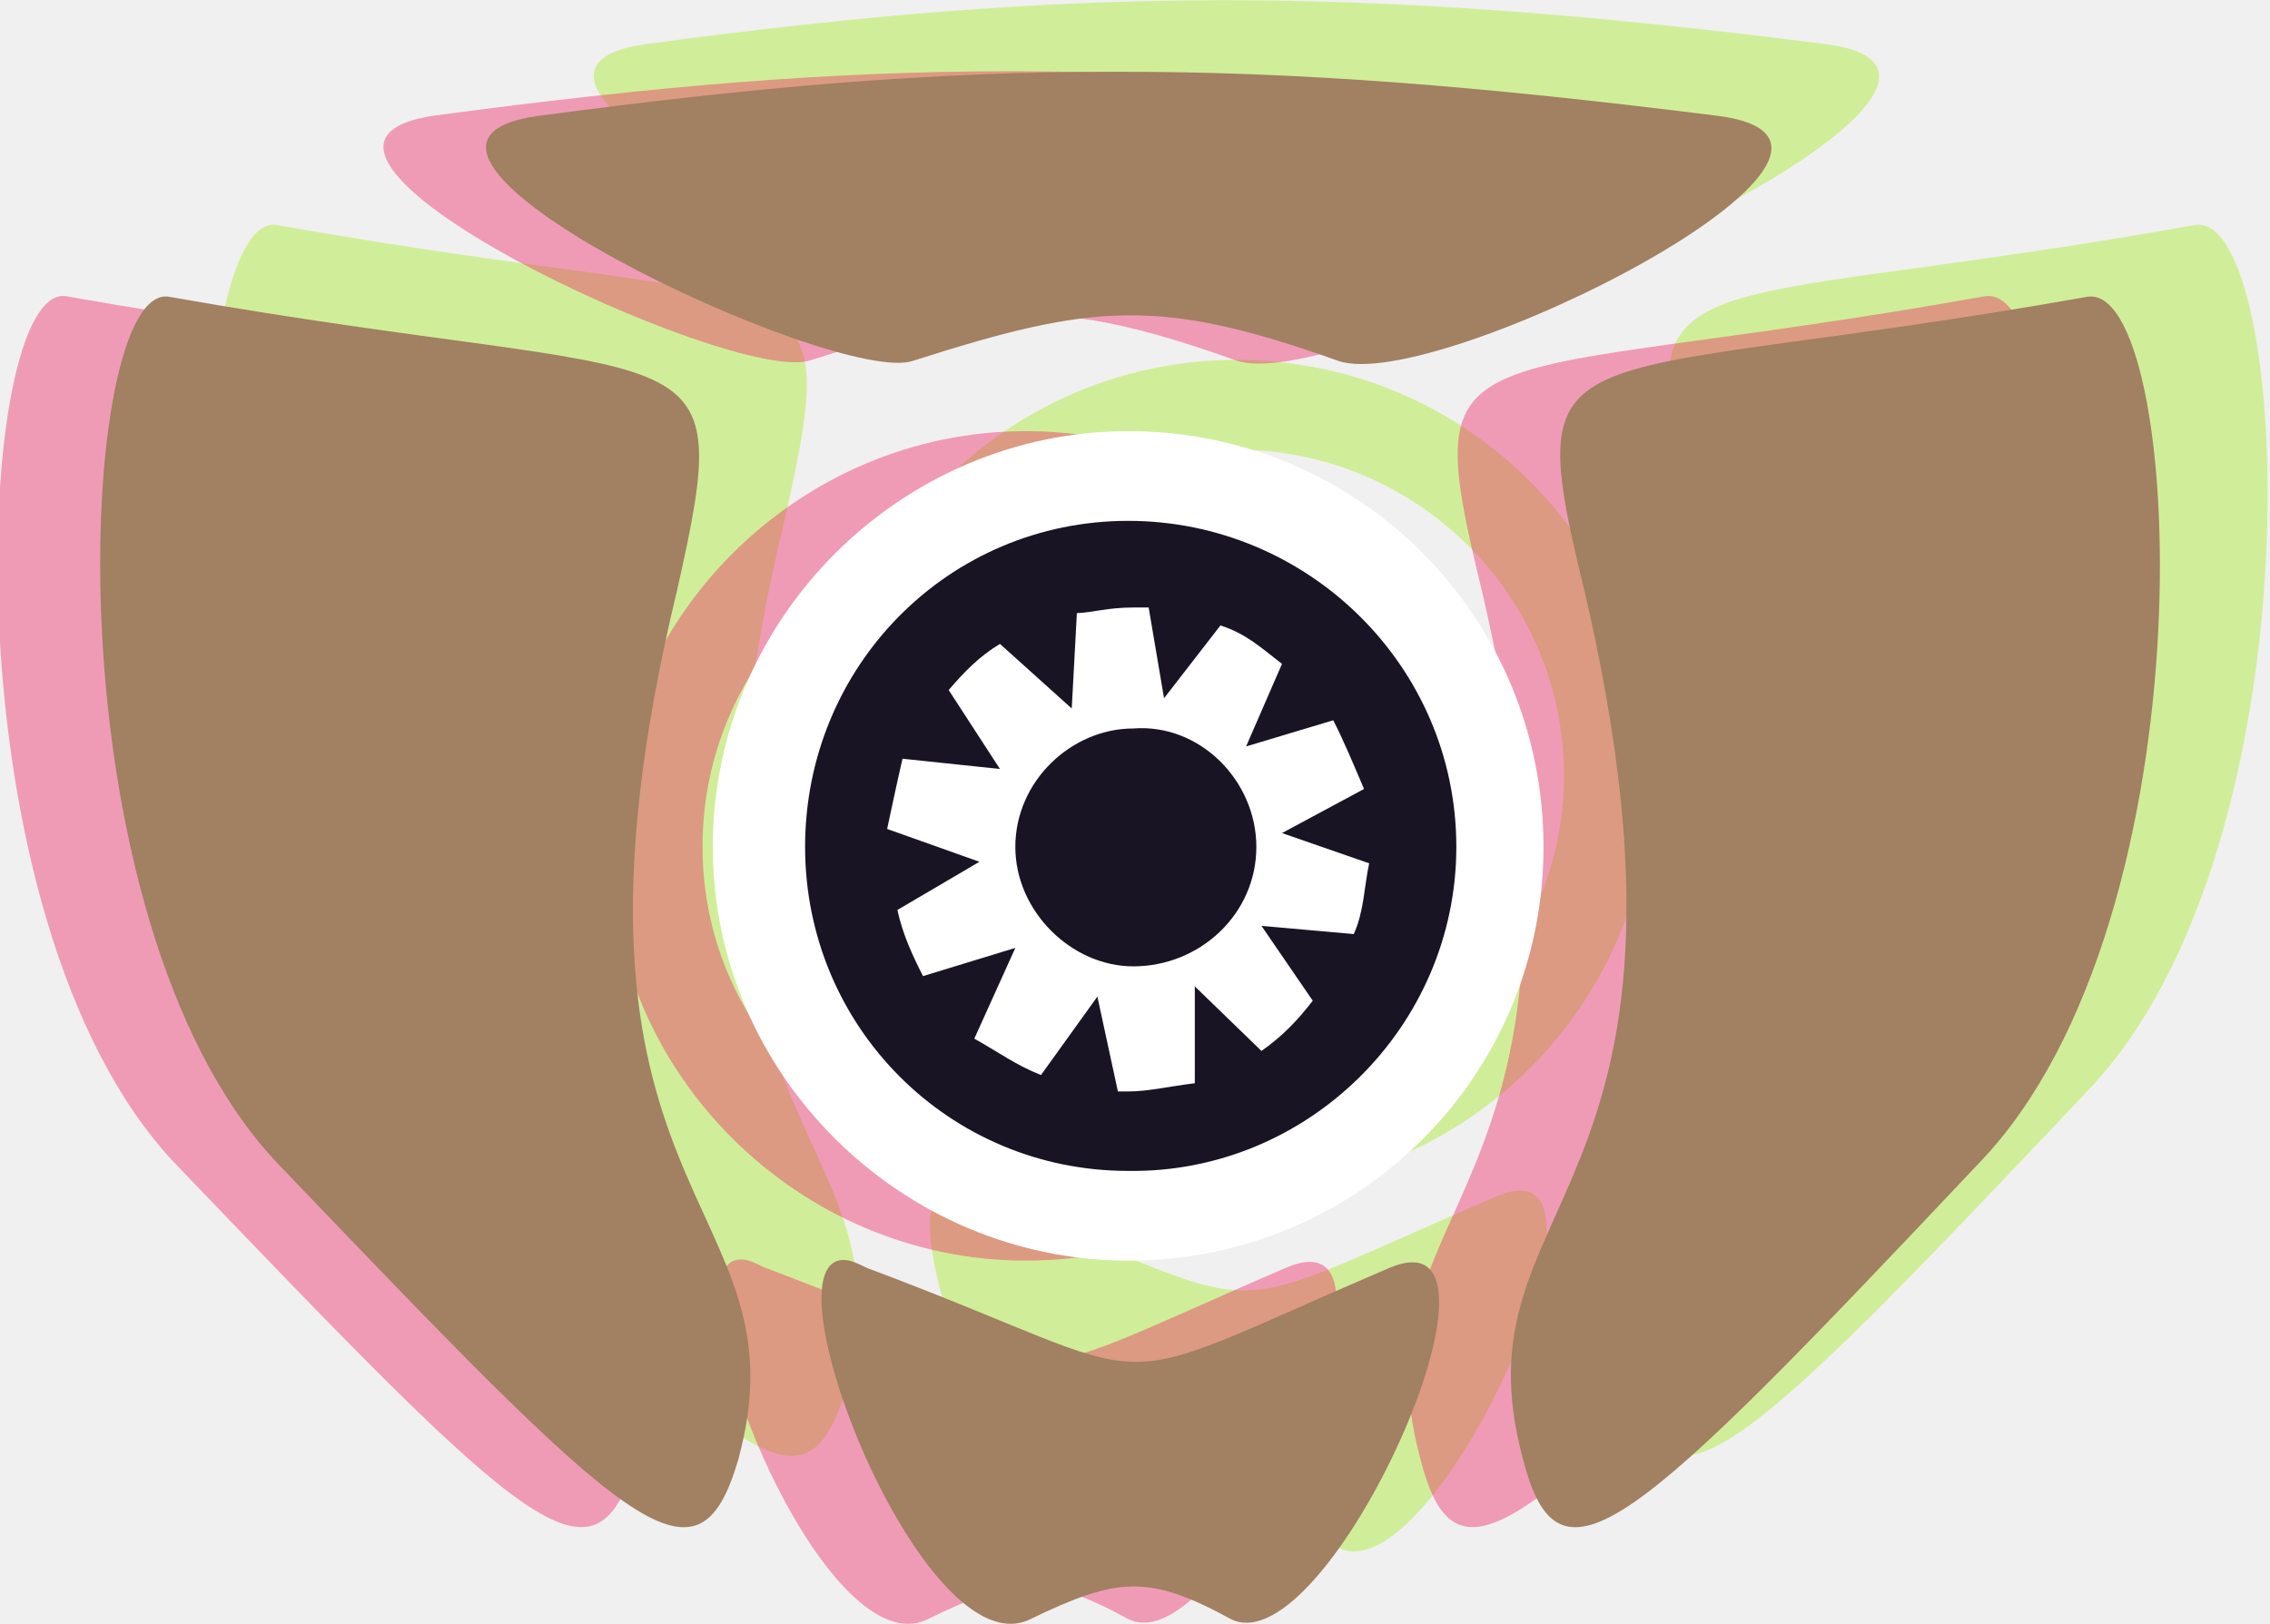
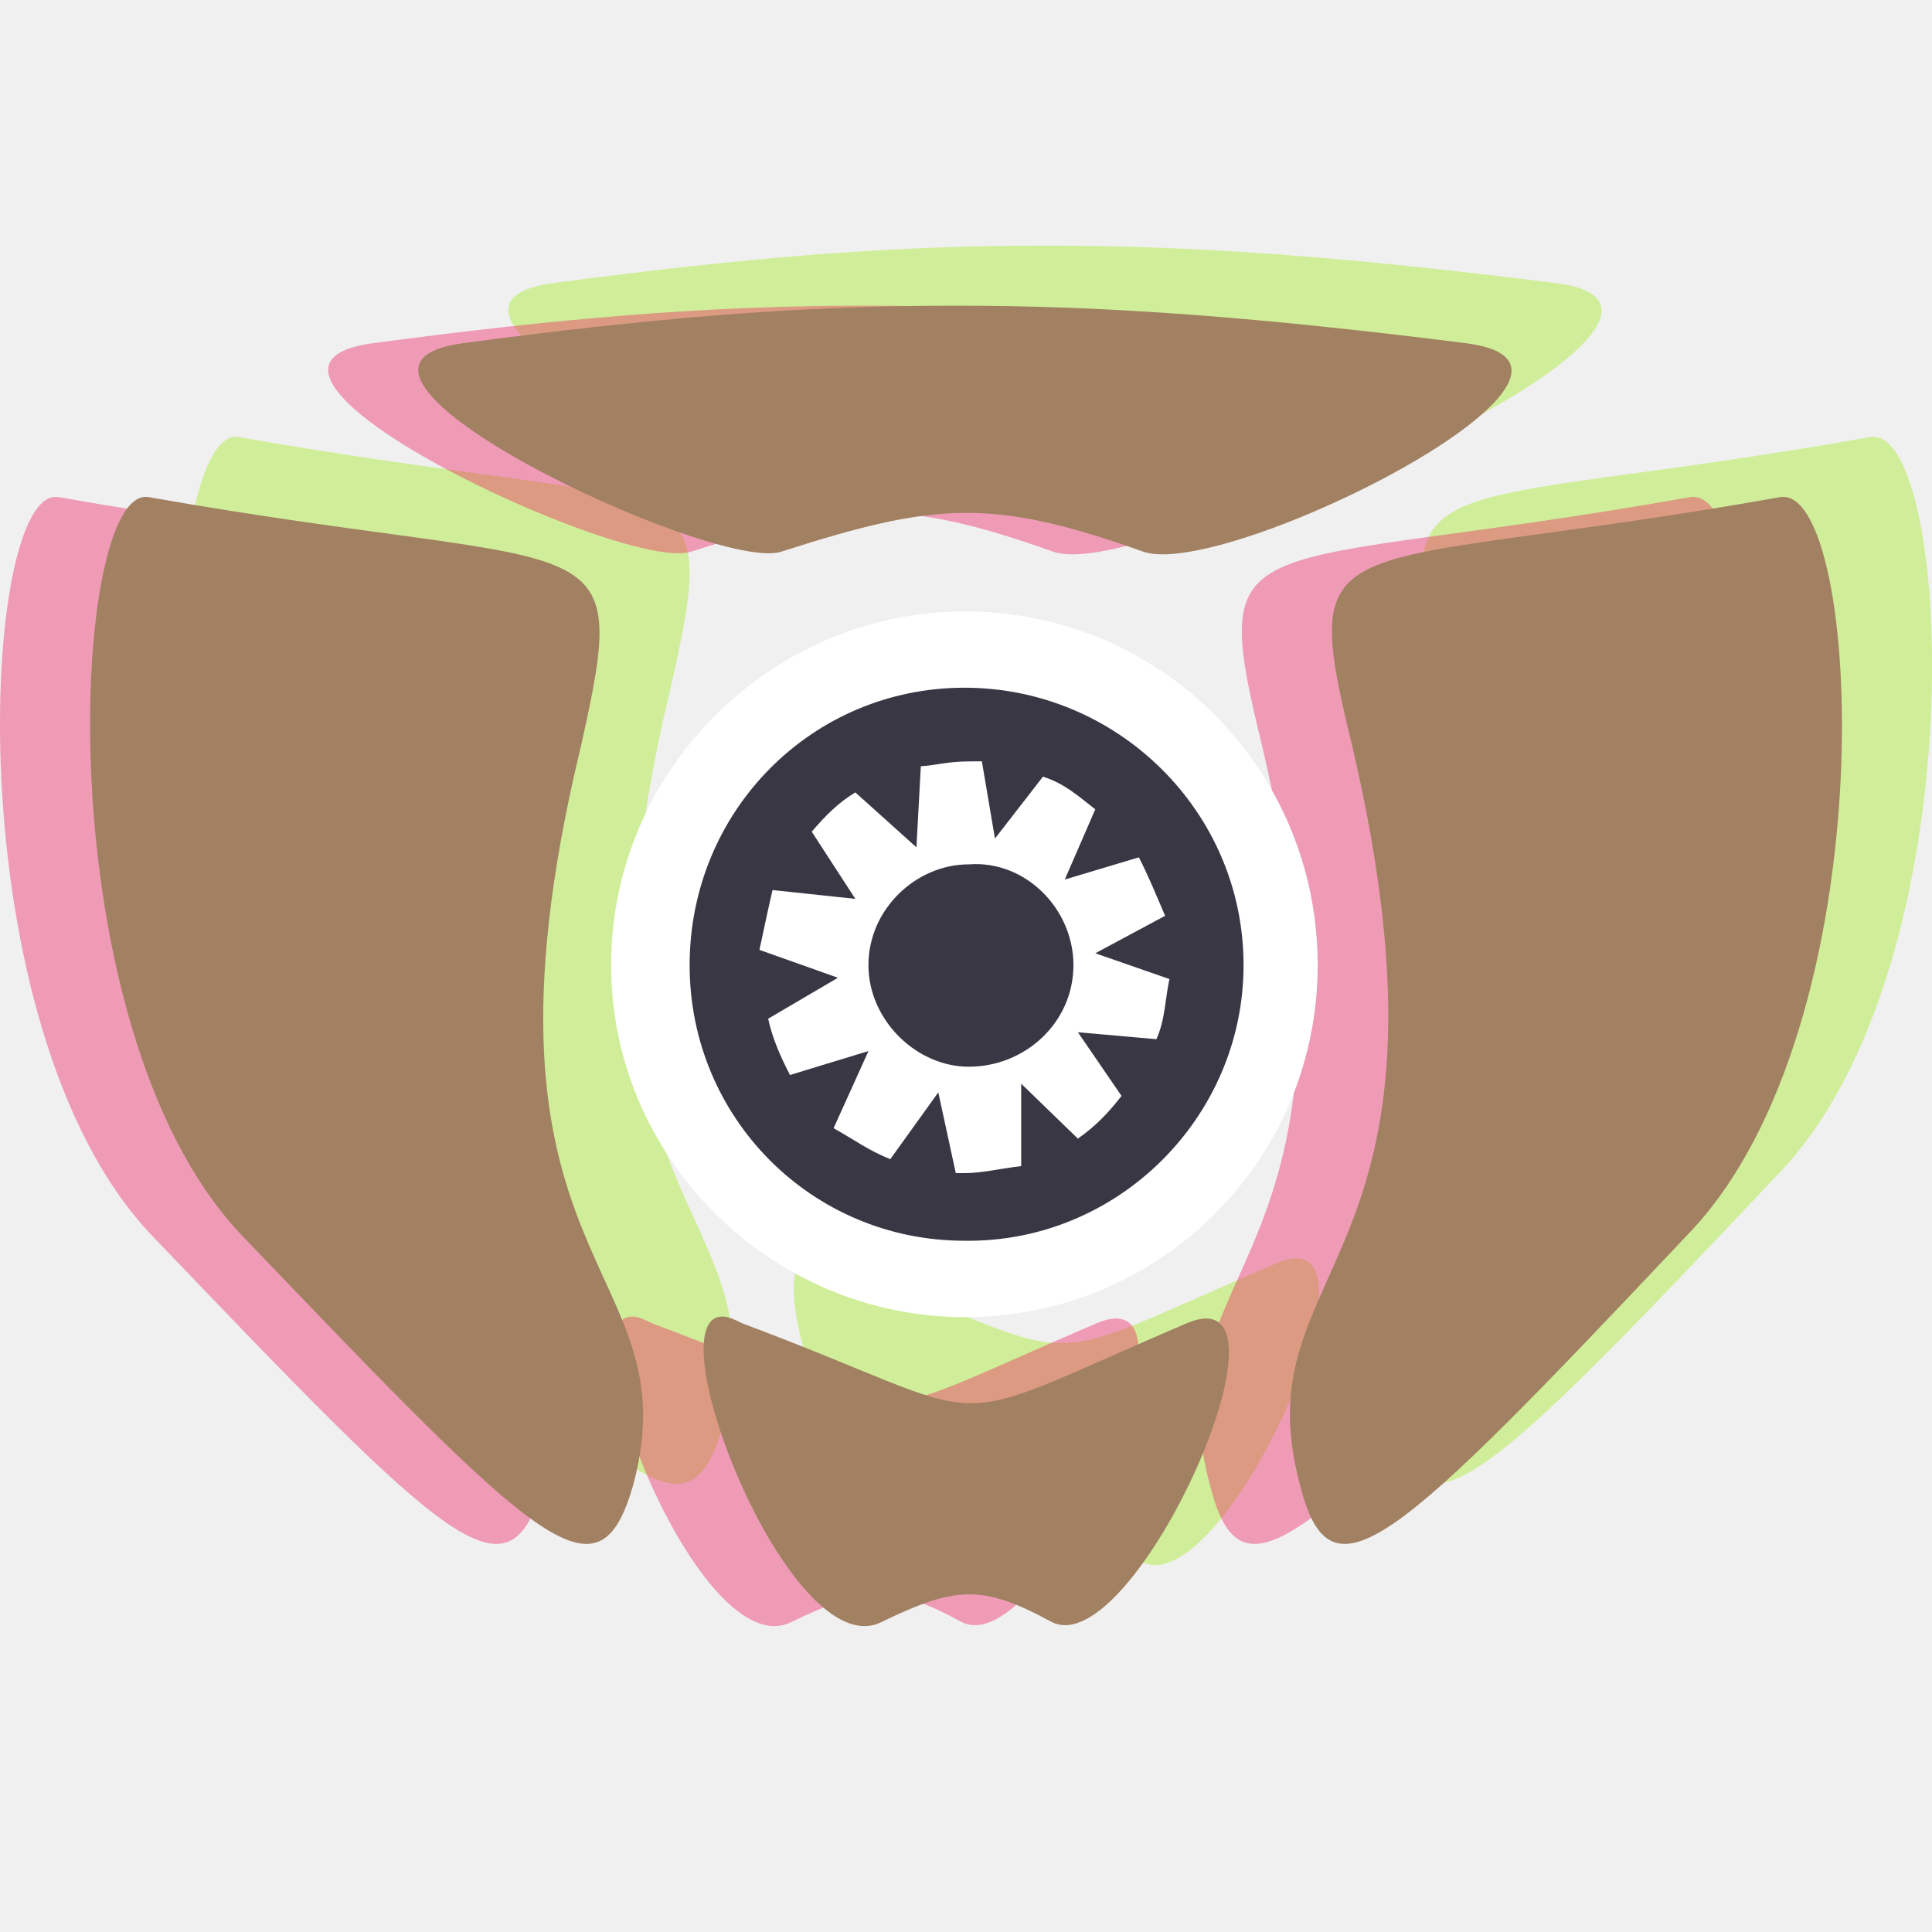
- <svg xmlns="http://www.w3.org/2000/svg" width="35.413pt" height="25.335pt" viewBox="0 0 44.267 31.67" id="svg2" version="1.1">
-   <defs id="defs4">
-     <pattern y="0" x="0" height="6" width="6" patternUnits="userSpaceOnUse" id="EMFhbasepattern" />
-   </defs>
-   <g id="layer1" transform="translate(-4873.1,-107.23)">
-     <path style="opacity:0.4;fill:#a1ec16;stroke-width:1" d="m 25.387,-0.006 c -3.813,0.005 -7.521,0.315 -11.948,0.912 -4.479,0.629 6.188,5.633 7.788,5.1 3.733,-1.195 5.12,-1.333 8.853,0 C 32.107,6.721 42.453,1.482 37.973,0.906 33.119,0.288 29.2,-0.011 25.387,-0.006 Z M 5.76,4.672 C 3.84,4.32 3.2,17.599 8,22.697 c 7.36,7.68 8.746,9.1 9.6,6.166 C 19.093,23.359 13.227,23.626 16.32,10.805 17.6,5.12 16.853,6.635 5.76,4.672 Z m 39.892,0 C 34.666,6.635 33.813,5.12 35.199,10.805 c 2.987,12.821 -2.772,12.554 -1.279,18.058 0.747,2.934 2.239,1.514 9.492,-6.166 4.907,-5.098 4.267,-18.377 2.24,-18.025 z M 25.707,7.477 c -4.693,0 -8.641,3.861 -8.641,8.65 0,4.746 3.948,8.607 8.641,8.607 4.8,0 8.639,-3.861 8.639,-8.607 0,-4.789 -3.839,-8.65 -8.639,-8.65 z m 0,1.867 c 3.733,0 6.826,3.018 6.826,6.783 0,3.723 -3.093,6.795 -6.826,6.742 -3.733,0 -6.721,-3.019 -6.721,-6.742 0,-3.765 2.988,-6.783 6.721,-6.783 z m 0.105,1.802 c -0.533,0 -0.851,0 -1.171,0.118 l -0.108,1.972 -1.494,-1.343 c -0.427,0.256 -0.746,0.586 -1.066,0.97 l 1.066,1.633 -2.025,-0.215 c -0.107,0.47 -0.214,0.972 -0.321,1.473 l 1.92,0.672 -1.707,1.013 c 0.107,0.502 0.32,0.949 0.533,1.375 l 1.92,-0.585 -0.853,1.888 c 0.533,0.288 0.853,0.543 1.387,0.756 l 1.173,-1.643 0.426,1.975 h 0.215 c 0.427,0 0.853,-0.108 1.387,-0.172 v -2.004 l 1.386,1.344 c 0.427,-0.299 0.747,-0.641 1.067,-1.057 L 28.48,17.77 30.4,17.941 c 0.214,-0.469 0.212,-0.971 0.319,-1.472 L 28.906,15.84 30.613,14.912 C 30.4,14.411 30.186,13.908 29.973,13.492 L 28.16,14.037 28.906,12.32 C 28.48,11.979 28.16,11.68 27.627,11.52 l -1.174,1.503 -0.32,-1.877 z m 0,2.518 c 1.387,-0.107 2.561,1.087 2.561,2.463 0,1.387 -1.174,2.475 -2.561,2.475 -1.279,0 -2.453,-1.131 -2.453,-2.475 0,-1.376 1.174,-2.463 2.453,-2.463 z M 19.84,24.713 c -1.779,-0.18 1.64,8.608 3.84,7.478 1.813,-0.885 2.453,-0.928 4.16,0 2.026,1.024 6.293,-8.566 3.306,-7.318 -6.399,2.752 -4.265,2.485 -10.878,0 -0.167,-0.1 -0.31,-0.148 -0.428,-0.16 z" transform="matrix(0.93753,0,0,0.93753,4873.1,107.24)" id="path1526-0" />
-     <path style="opacity:0.4;fill:#ee1b5f;stroke-width:0.937" d="m 4892.8,108.62 c -3.6,0 -7,0.3 -11.2,0.86 -4.2,0.59 5.8,5.28 7.3,4.78 3.5,-1.12 4.8,-1.25 8.3,0 1.9,0.67 11.6,-4.24 7.4,-4.78 -4.5,-0.58 -8.2,-0.86 -11.8,-0.86 z m -18.4,4.39 c -1.8,-0.33 -2.4,12.12 2.1,16.9 6.9,7.2 8.2,8.53 9,5.78 1.4,-5.16 -4.1,-4.91 -1.2,-16.93 1.2,-5.33 0.5,-3.91 -9.9,-5.75 z m 37.4,0 c -10.3,1.84 -11.1,0.42 -9.8,5.75 2.8,12.02 -2.6,11.77 -1.2,16.93 0.7,2.75 2.1,1.42 8.9,-5.78 4.6,-4.78 4,-17.23 2.1,-16.9 z m -18.7,2.63 c -4.4,0 -8.1,3.62 -8.1,8.11 0,4.45 3.7,8.07 8.1,8.07 4.5,0 8.1,-3.62 8.1,-8.07 0,-4.49 -3.6,-8.11 -8.1,-8.11 z m 0,1.75 c 3.5,0 6.4,2.83 6.4,6.36 0,3.49 -2.9,6.37 -6.4,6.32 -3.5,0 -6.3,-2.83 -6.3,-6.32 0,-3.53 2.8,-6.36 6.3,-6.36 z m 0.1,1.69 c -0.5,0 -0.8,0 -1.1,0.11 l -0.1,1.85 -1.4,-1.26 c -0.4,0.24 -0.7,0.55 -1,0.91 l 1,1.53 -1.9,-0.2 c -0.1,0.44 -0.2,0.91 -0.3,1.38 l 1.8,0.63 -1.6,0.95 c 0.1,0.47 0.3,0.89 0.5,1.29 l 1.8,-0.55 -0.8,1.77 c 0.5,0.27 0.8,0.51 1.3,0.71 l 1.1,-1.54 0.4,1.85 h 0.2 c 0.4,0 0.8,-0.1 1.3,-0.16 v -1.88 l 1.3,1.26 c 0.4,-0.28 0.7,-0.6 1,-0.99 l -1,-1.45 1.8,0.16 c 0.2,-0.44 0.2,-0.91 0.3,-1.38 l -1.7,-0.59 1.6,-0.87 c -0.2,-0.47 -0.4,-0.94 -0.6,-1.33 l -1.7,0.51 0.7,-1.61 c -0.4,-0.32 -0.7,-0.6 -1.2,-0.75 l -1.1,1.41 -0.3,-1.76 z m 0,2.36 c 1.3,-0.1 2.4,1.02 2.4,2.31 0,1.3 -1.1,2.32 -2.4,2.32 -1.2,0 -2.3,-1.06 -2.3,-2.32 0,-1.29 1.1,-2.31 2.3,-2.31 z m -5.6,10.36 c -1.7,-0.17 1.5,8.07 3.6,7.01 1.7,-0.83 2.3,-0.87 3.9,0 1.9,0.96 5.9,-8.03 3.1,-6.86 -6,2.58 -4,2.33 -10.2,0 -0.2,-0.1 -0.3,-0.14 -0.4,-0.15 z" id="path1540-7" />
-     <circle style="fill:#191423;stroke-width:3.125;stroke-linecap:round;stroke-linejoin:round" id="path817" cx="4895.4" cy="123.62" r="6.886" />
-     <path style="fill:#ffffff;stroke-width:0.937" d="m 4895.1,115.64 c -4.4,0 -8.1,3.62 -8.1,8.11 0,4.46 3.7,8.07 8.1,8.07 4.5,0 8.1,-3.61 8.1,-8.07 0,-4.49 -3.6,-8.11 -8.1,-8.11 z m 0,1.75 c 3.5,0 6.4,2.83 6.4,6.36 0,3.5 -2.9,6.37 -6.4,6.32 -3.5,0 -6.3,-2.82 -6.3,-6.32 0,-3.53 2.8,-6.36 6.3,-6.36 z m 0.1,1.69 c -0.5,0 -0.8,0.1 -1.1,0.11 l -0.1,1.86 -1.4,-1.26 c -0.4,0.24 -0.7,0.55 -1,0.9 l 1,1.54 -1.9,-0.2 c -0.1,0.43 -0.2,0.9 -0.3,1.37 l 1.8,0.64 -1.6,0.94 c 0.1,0.47 0.3,0.9 0.5,1.29 l 1.8,-0.55 -0.8,1.77 c 0.5,0.28 0.8,0.51 1.3,0.71 l 1.1,-1.53 0.4,1.85 h 0.2 c 0.4,0 0.8,-0.1 1.3,-0.16 v -1.89 l 1.3,1.26 c 0.4,-0.28 0.7,-0.59 1,-0.98 l -1,-1.46 1.8,0.16 c 0.2,-0.44 0.2,-0.91 0.3,-1.38 l -1.7,-0.59 1.6,-0.86 c -0.2,-0.47 -0.4,-0.95 -0.6,-1.34 l -1.7,0.51 0.7,-1.61 c -0.4,-0.31 -0.7,-0.59 -1.2,-0.75 l -1.1,1.42 -0.3,-1.77 z m 0,2.36 c 1.3,-0.1 2.4,1.02 2.4,2.31 0,1.31 -1.1,2.33 -2.4,2.33 -1.2,0 -2.3,-1.07 -2.3,-2.33 0,-1.29 1.1,-2.31 2.3,-2.31 z" id="path1423-4-3-1-3" />
-     <path style="fill:#a28062;stroke-width:0.937" d="m 4894.8,108.63 c -3.6,0 -7,0.3 -11.2,0.86 -4.2,0.58 5.8,5.28 7.3,4.78 3.5,-1.12 4.8,-1.25 8.3,0 1.9,0.66 11.6,-4.24 7.4,-4.78 -4.6,-0.58 -8.2,-0.87 -11.8,-0.86 z m -18.4,4.39 c -1.8,-0.33 -2.4,12.11 2.1,16.89 6.9,7.21 8.2,8.53 9,5.78 1.4,-5.16 -4.1,-4.91 -1.2,-16.93 1.2,-5.32 0.5,-3.91 -9.9,-5.74 z m 37.4,0 c -10.3,1.83 -11.1,0.42 -9.8,5.74 2.8,12.02 -2.6,11.77 -1.2,16.93 0.7,2.75 2.1,1.43 8.9,-5.78 4.6,-4.78 4,-17.22 2.1,-16.89 z m -24.2,18.79 c -1.7,-0.17 1.5,8.06 3.6,7 1.7,-0.82 2.3,-0.87 3.9,0 1.9,0.97 5.9,-8.03 3.1,-6.85 -6,2.57 -4,2.32 -10.2,0 -0.2,-0.1 -0.3,-0.14 -0.4,-0.15 z" id="path1415-61-7-5" />
+ <svg xmlns="http://www.w3.org/2000/svg" width="64pt" height="64pt" viewBox="0 0 80 80" id="svg2" version="1.1">
+   <defs id="defs4" />
+   <g id="layer1" transform="translate(-4870.875,-14.21446)">
+     <path id="path4550" d="m 4913.999,24.385 c -6.501,0 -12.642,0.542 -20.227,1.553 -7.585,1.047 10.475,9.535 13.183,8.632 6.321,-2.023 8.669,-2.257 14.989,0 3.431,1.192 20.949,-7.657 13.364,-8.632 -8.307,-1.047 -14.809,-1.571 -21.31,-1.553 z m -33.23,7.928 c -3.251,-0.596 -4.334,21.87 3.792,30.503 12.461,13.021 14.809,15.405 16.254,10.438 2.529,-9.319 -7.404,-8.867 -2.167,-30.575 2.167,-9.608 0.903,-7.061 -17.879,-10.366 z m 67.543,0 c -18.601,3.305 -20.046,0.759 -17.698,10.366 5.057,21.708 -4.696,21.256 -2.167,30.575 1.264,4.966 3.792,2.583 16.073,-10.438 8.307,-8.632 7.224,-31.099 3.792,-30.503 z m -43.704,33.934 c -3.07,-0.307 2.709,14.556 6.501,12.642 3.07,-1.481 4.154,-1.571 7.043,0 3.431,1.752 10.655,-14.502 5.598,-12.371 -10.836,4.641 -7.224,4.19 -18.421,0 -0.361,-0.181 -0.542,-0.253 -0.722,-0.271 z" style="opacity:0.4;fill:#a1ec16;stroke-width:0.937" />
+     <path id="path4552" d="m 4906.537,26.873 c -6.501,0 -12.642,0.542 -20.227,1.553 -7.585,1.047 10.475,9.535 13.183,8.632 6.321,-2.023 8.669,-2.257 14.989,0 3.431,1.192 20.949,-7.657 13.364,-8.632 -8.307,-1.047 -14.809,-1.571 -21.31,-1.553 z m -33.23,7.928 c -3.251,-0.596 -4.334,21.87 3.792,30.503 12.461,13.021 14.809,15.405 16.254,10.438 2.528,-9.319 -7.404,-8.867 -2.167,-30.575 2.167,-9.608 0.903,-7.061 -17.879,-10.366 z m 67.543,0 c -18.601,3.305 -20.046,0.759 -17.698,10.366 5.057,21.708 -4.695,21.256 -2.167,30.575 1.264,4.966 3.792,2.583 16.073,-10.438 8.307,-8.632 7.224,-31.099 3.792,-30.503 z m -43.704,33.934 c -3.07,-0.307 2.709,14.556 6.501,12.642 3.07,-1.481 4.154,-1.571 7.043,0 3.431,1.752 10.655,-14.502 5.598,-12.371 -10.836,4.641 -7.224,4.19 -18.421,0 -0.361,-0.181 -0.542,-0.253 -0.722,-0.271 z" style="opacity:0.4;fill:#ee1b5f;stroke-width:0.937" />
+     <path style="fill:#a28062;stroke-width:0.937" d="m 4910.268,26.873 c -6.502,0 -12.642,0.542 -20.227,1.553 -7.585,1.047 10.475,9.535 13.184,8.632 6.321,-2.023 8.668,-2.257 14.989,0 3.431,1.192 20.949,-7.657 13.364,-8.632 -8.307,-1.047 -14.809,-1.571 -21.31,-1.553 z m -33.23,7.928 c -3.251,-0.596 -4.334,21.87 3.792,30.503 12.461,13.021 14.809,15.405 16.254,10.438 2.528,-9.319 -7.404,-8.867 -2.167,-30.575 2.167,-9.608 0.903,-7.061 -17.879,-10.366 z m 67.543,0 c -18.601,3.305 -20.046,0.759 -17.698,10.366 5.057,21.708 -4.696,21.256 -2.167,30.575 1.264,4.966 3.792,2.583 16.073,-10.438 8.307,-8.632 7.224,-31.099 3.792,-30.503 z m -43.704,33.934 c -3.07,-0.307 2.709,14.556 6.502,12.642 3.07,-1.481 4.154,-1.571 7.043,0 3.431,1.752 10.655,-14.502 5.598,-12.371 -10.836,4.641 -7.224,4.19 -18.421,0 -0.361,-0.181 -0.542,-0.253 -0.723,-0.271 z" id="path1415-61-7-5" />
+     <circle style="fill:#3a3745;stroke-width:0.938" id="path819" cx="4910.876" cy="54.21" r="13.045" />
+     <path style="fill:#ffffff;stroke-width:0.937" d="m 4910.81,39.533 c -7.946,0 -14.63,6.538 -14.63,14.646 0,8.055 6.684,14.574 14.63,14.574 8.127,0 14.627,-6.519 14.627,-14.574 0,-8.109 -6.5,-14.646 -14.627,-14.646 z m 0,3.158 c 6.321,0 11.558,5.113 11.558,11.488 0,6.321 -5.237,11.503 -11.558,11.412 -6.321,0 -11.379,-5.091 -11.379,-11.412 0,-6.375 5.058,-11.488 11.379,-11.488 z m 0.179,3.052 c -0.903,0 -1.442,0.18 -1.984,0.198 l -0.182,3.36 -2.53,-2.275 c -0.722,0.433 -1.264,0.995 -1.806,1.627 l 1.806,2.781 -3.429,-0.364 c -0.181,0.777 -0.362,1.628 -0.542,2.477 l 3.251,1.154 -2.89,1.696 c 0.181,0.849 0.542,1.627 0.903,2.331 l 3.251,-0.992 -1.445,3.194 c 0.903,0.506 1.445,0.922 2.348,1.283 l 1.988,-2.765 0.724,3.343 h 0.36 c 0.723,0 1.445,-0.183 2.348,-0.291 v -3.413 l 2.348,2.275 c 0.722,-0.506 1.264,-1.065 1.806,-1.769 l -1.806,-2.636 3.251,0.288 c 0.361,-0.795 0.358,-1.641 0.539,-2.49 l -3.069,-1.068 2.89,-1.551 c -0.361,-0.849 -0.723,-1.716 -1.085,-2.421 l -3.069,0.919 1.263,-2.907 c -0.722,-0.56 -1.263,-1.064 -2.166,-1.353 l -1.988,2.563 -0.542,-3.198 z m 0,4.263 c 2.348,-0.181 4.335,1.844 4.335,4.173 0,2.366 -1.988,4.206 -4.335,4.206 -2.167,0 -4.154,-1.931 -4.154,-4.206 0,-2.33 1.986,-4.173 4.154,-4.173 z" id="path1423-4-3-1-3" />
  </g>
</svg>
